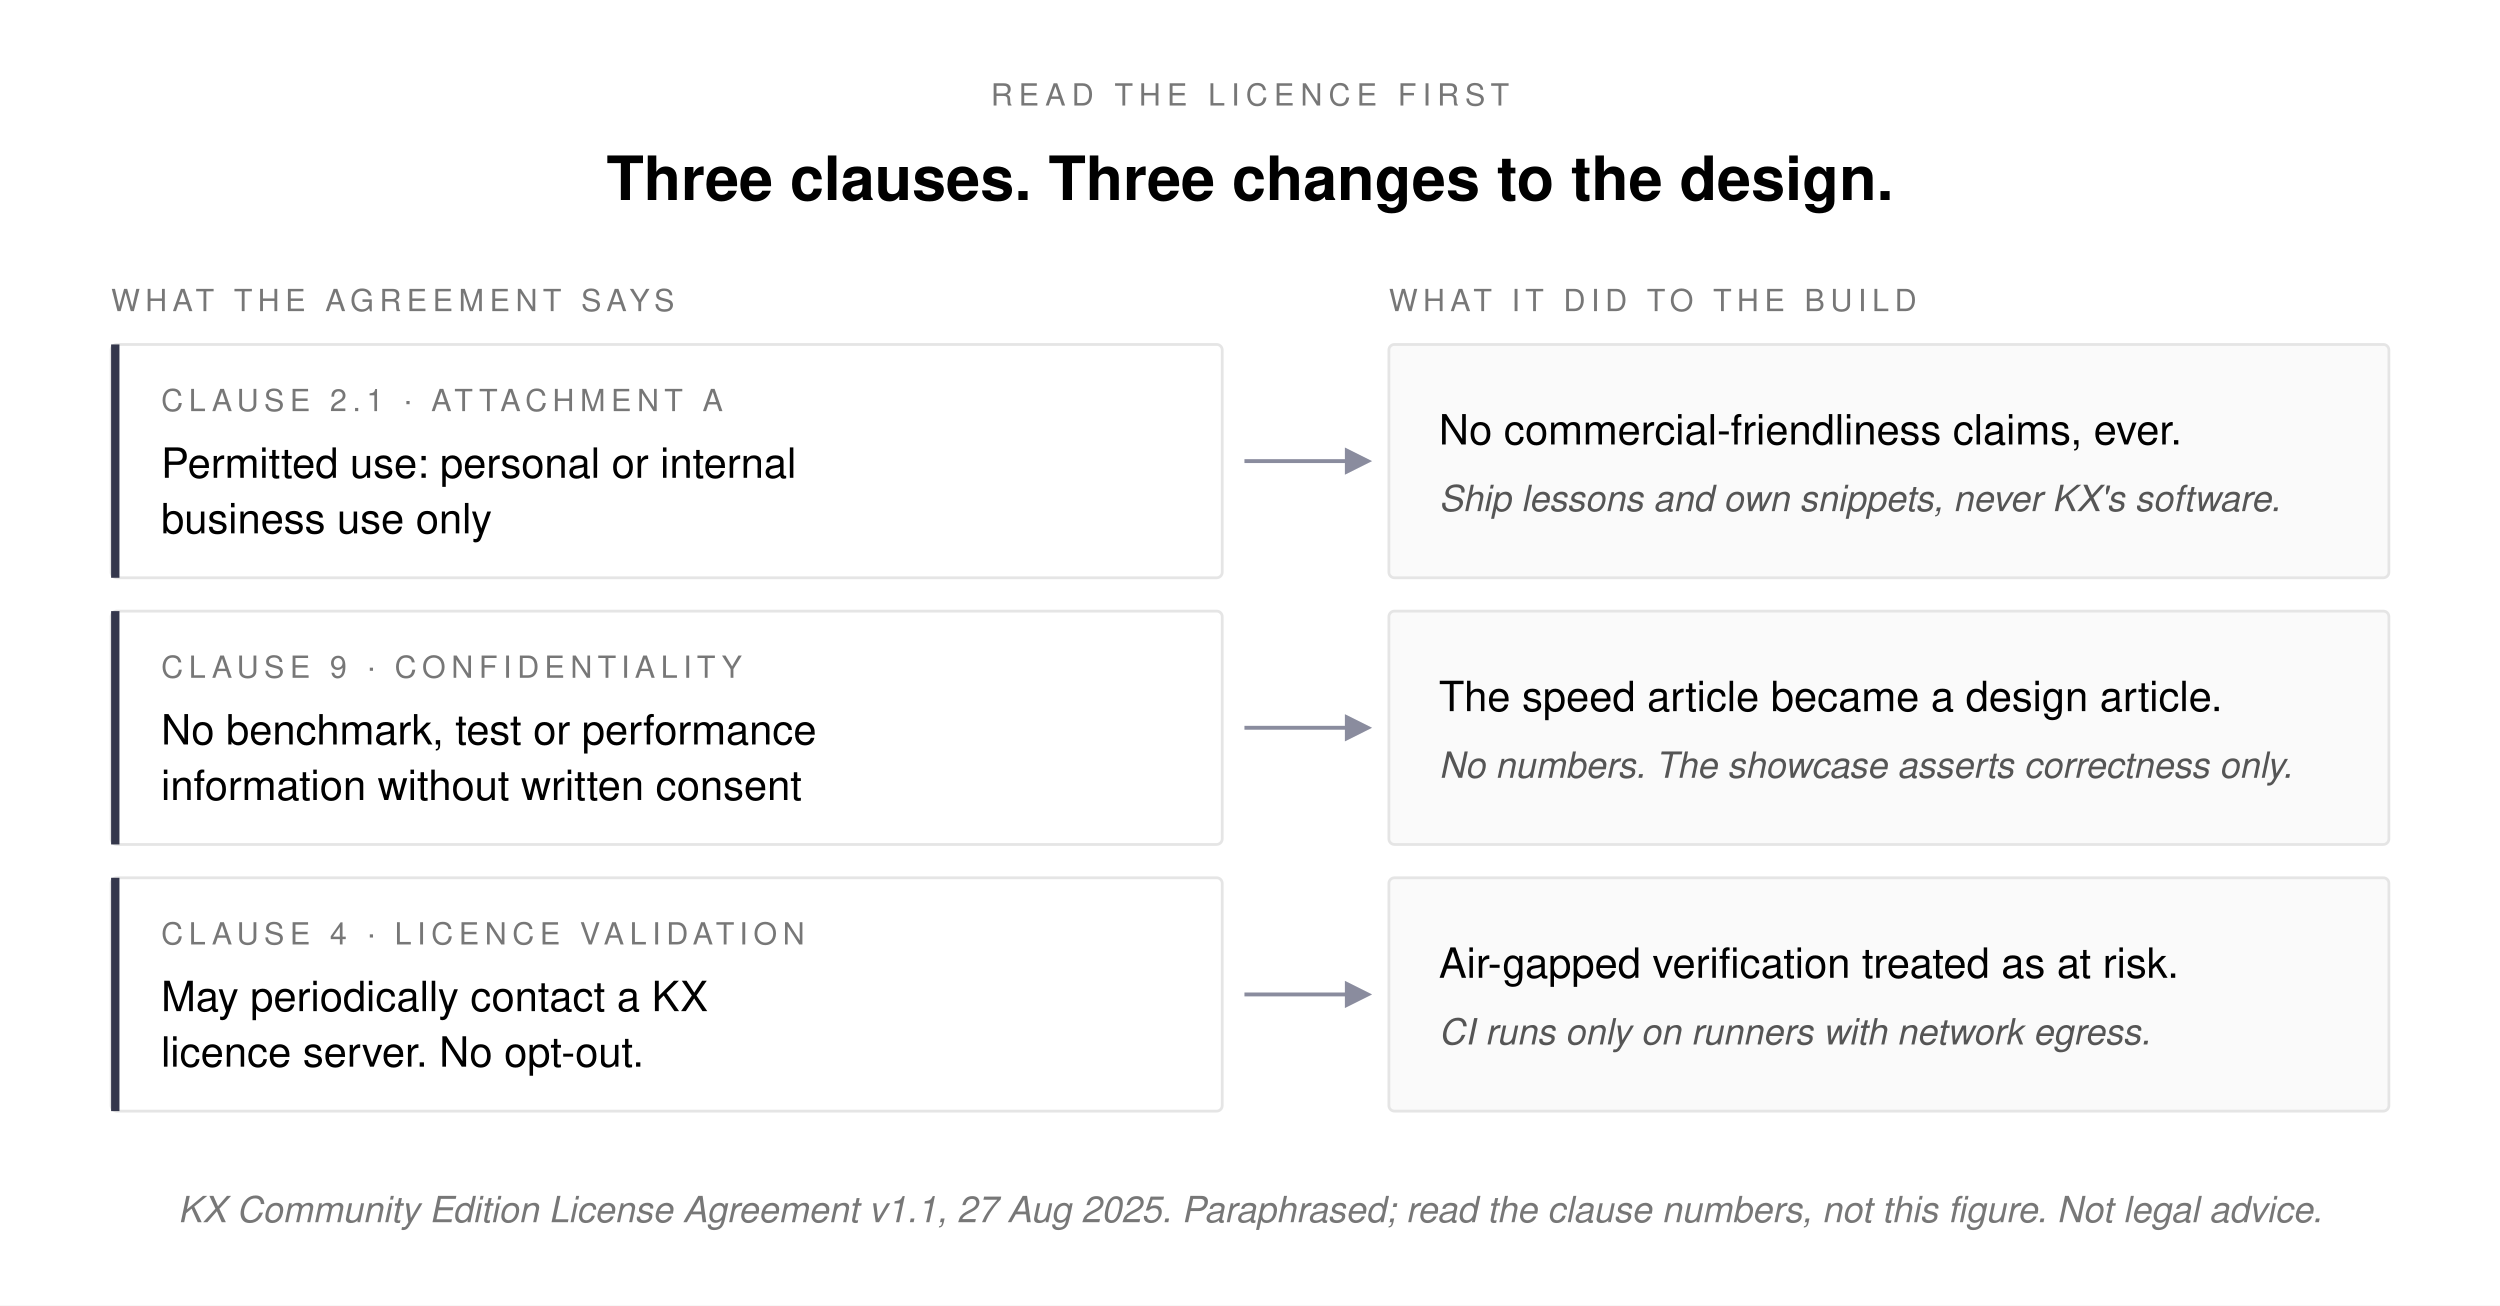
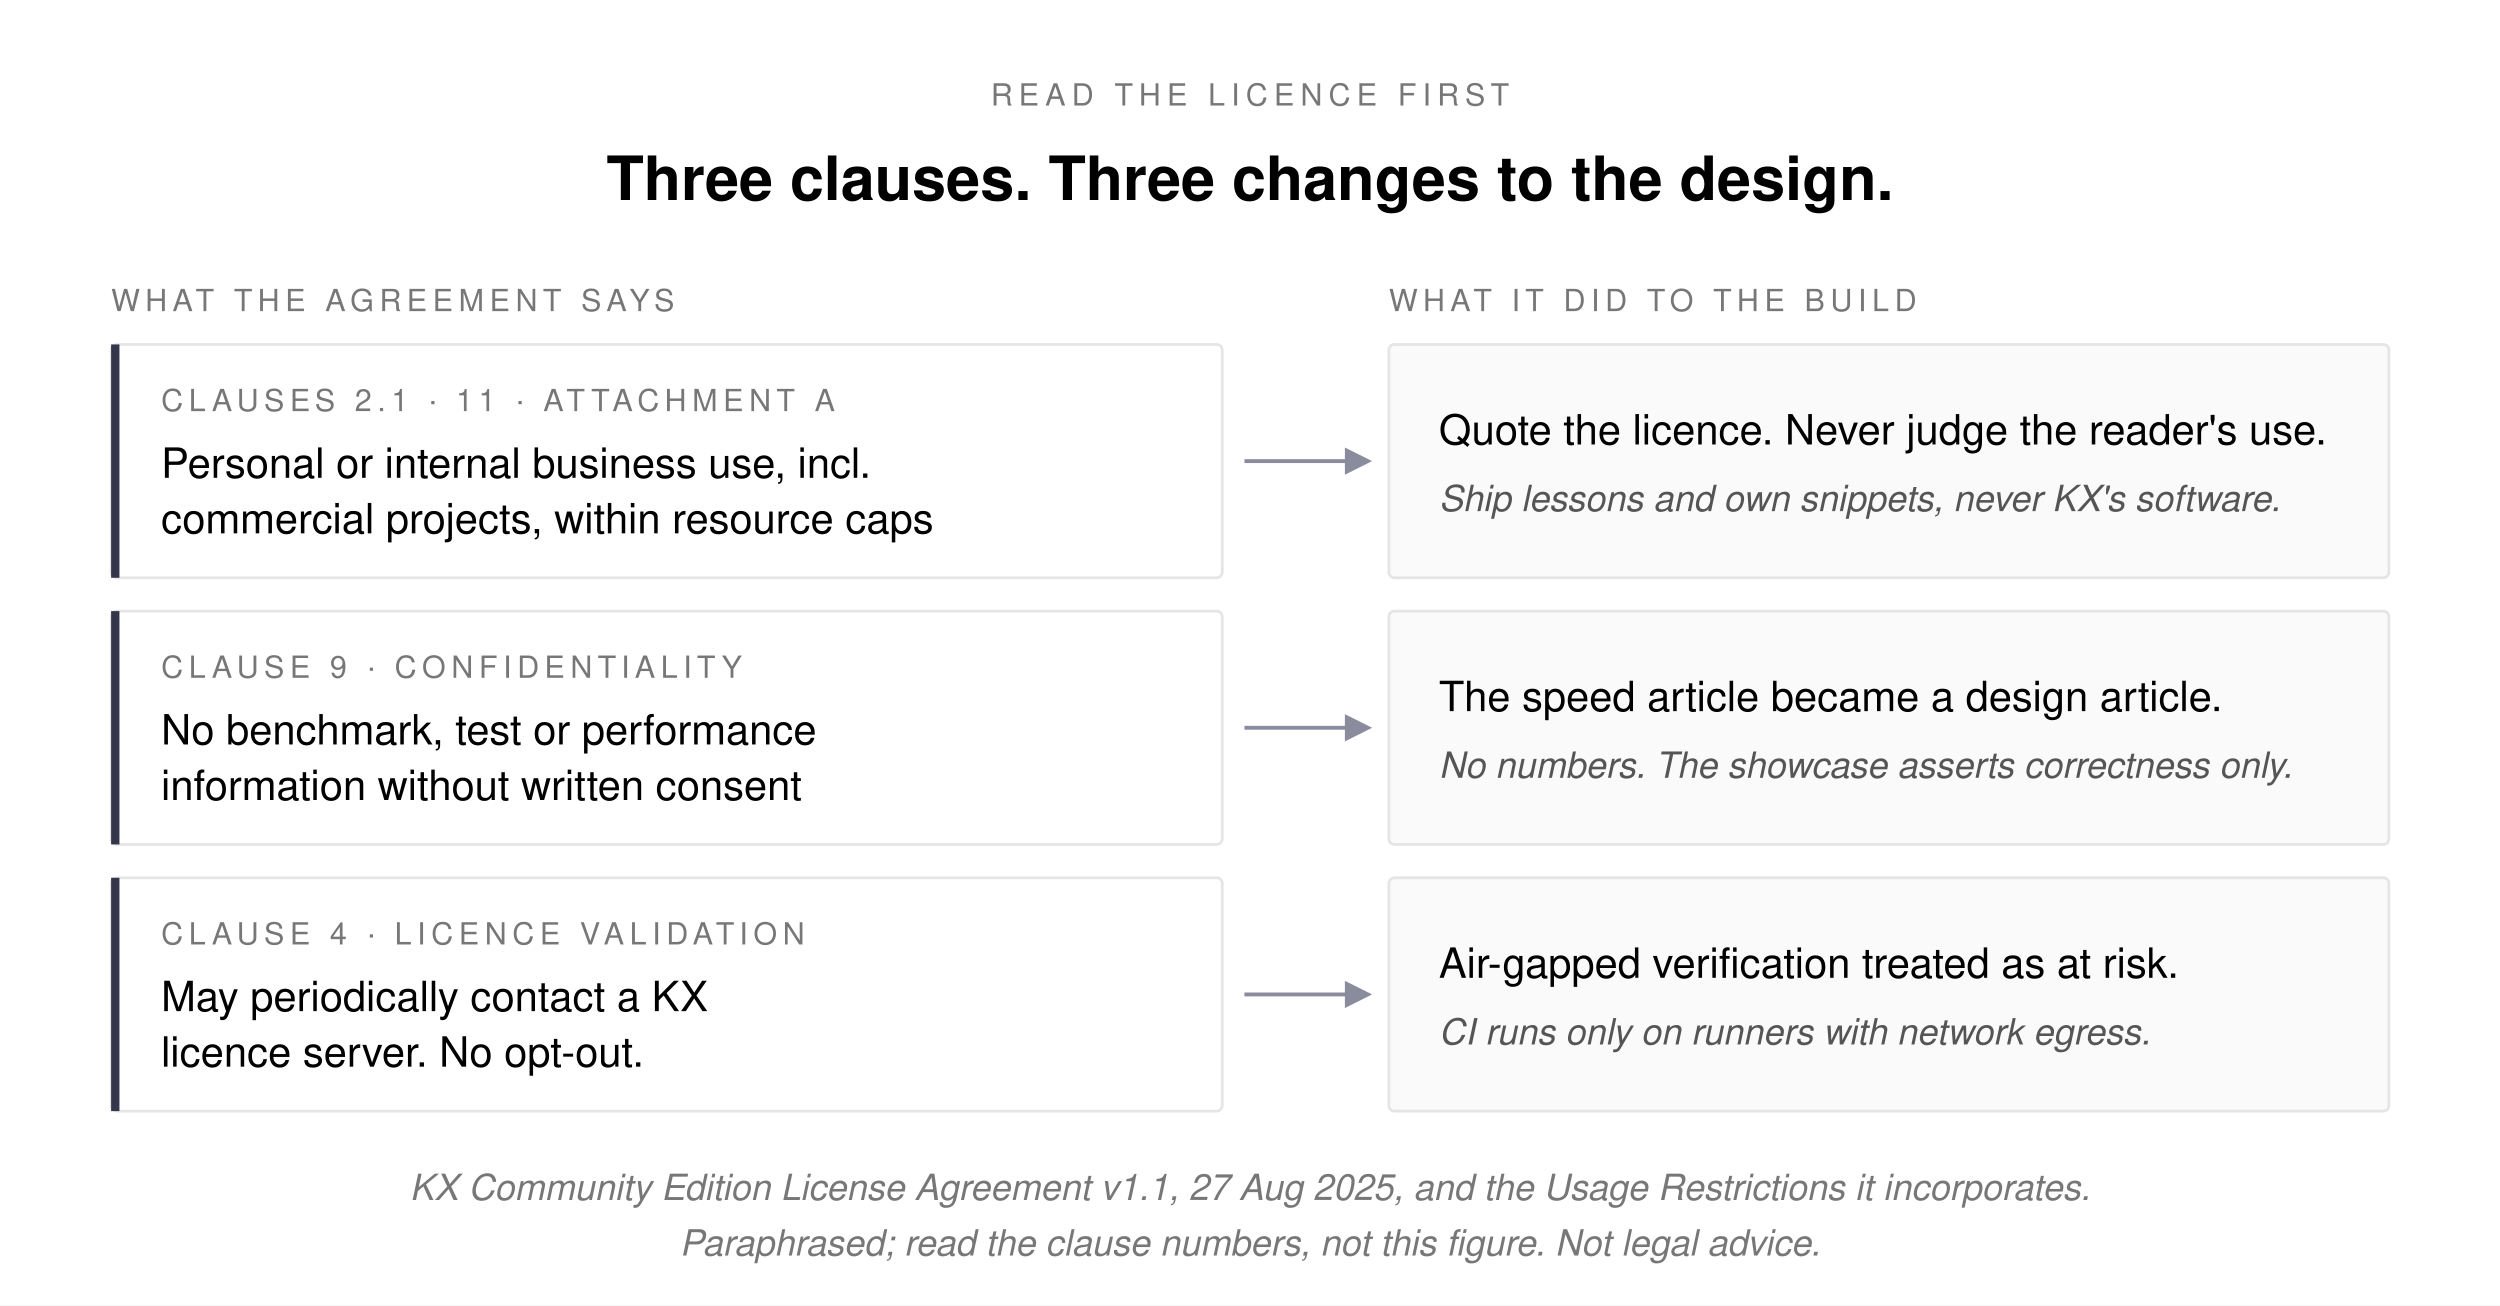
<svg xmlns="http://www.w3.org/2000/svg" viewBox="0 0 900 470" role="img" aria-labelledby="title desc" font-family="'Source Sans Pro', -apple-system, BlinkMacSystemFont, 'Segoe UI', Helvetica, Arial, sans-serif">
  <defs>
    <marker id="ah" viewBox="0 0 10 10" refX="8" refY="5" markerWidth="7" markerHeight="7" orient="auto-start-reverse">
      <path d="M 0 0 L 10 5 L 0 10 z" fill="#8a8c9e" />
    </marker>
  </defs>
  <rect width="900" height="470" fill="#ffffff" />
  <text x="450" y="38" text-anchor="middle" font-size="11" letter-spacing="2.2" fill="#777777">READ THE LICENCE FIRST</text>
  <text x="450" y="72" text-anchor="middle" font-size="22" font-weight="600" fill="#000000">Three clauses. Three changes to the design.</text>
  <text x="40" y="112" font-size="11" letter-spacing="2" fill="#777777">WHAT THE AGREEMENT SAYS</text>
  <text x="500" y="112" font-size="11" letter-spacing="2" fill="#777777">WHAT IT DID TO THE BUILD</text>
  <rect rx="2" x="40" y="124" width="400" height="84" fill="#ffffff" stroke="#e5e5e5" />
  <rect x="40" y="124" width="3" height="84" fill="#34374C" />
-   <text x="58" y="148" font-size="11" letter-spacing="2" fill="#777777">CLAUSE 2.1 · ATTACHMENT A</text>
-   <text x="58" y="172" font-size="15" fill="#000000">Permitted use: personal or internal</text>
-   <text x="58" y="192" font-size="15" fill="#000000">business use only</text>
+   <text x="58" y="148" font-size="11" letter-spacing="2" fill="#777777">CLAUSES 2.1 · 11 · ATTACHMENT A</text>
+   <text x="58" y="172" font-size="15" fill="#000000">Personal or internal business use, incl.</text>
+   <text x="58" y="192" font-size="15" fill="#000000">commercial projects, within resource caps</text>
  <line x1="448" y1="166" x2="492" y2="166" stroke="#8a8c9e" stroke-width="1.4" marker-end="url(#ah)" />
  <rect rx="2" x="500" y="124" width="360" height="84" fill="#fafafa" stroke="#e5e5e5" />
-   <text x="518" y="160" font-size="15" fill="#000000">No commercial-friendliness claims, ever.</text>
+   <text x="518" y="160" font-size="15" fill="#000000">Quote the licence. Never judge the reader's use.</text>
  <text x="518" y="184" font-size="13" font-style="italic" fill="#555555">Ship lessons and own snippets, never KX's software.</text>
  <rect rx="2" x="40" y="220" width="400" height="84" fill="#ffffff" stroke="#e5e5e5" />
  <rect x="40" y="220" width="3" height="84" fill="#34374C" />
  <text x="58" y="244" font-size="11" letter-spacing="2" fill="#777777">CLAUSE 9 · CONFIDENTIALITY</text>
  <text x="58" y="268" font-size="15" fill="#000000">No benchmark, test or performance</text>
  <text x="58" y="288" font-size="15" fill="#000000">information without written consent</text>
  <line x1="448" y1="262" x2="492" y2="262" stroke="#8a8c9e" stroke-width="1.4" marker-end="url(#ah)" />
  <rect rx="2" x="500" y="220" width="360" height="84" fill="#fafafa" stroke="#e5e5e5" />
  <text x="518" y="256" font-size="15" fill="#000000">The speed article became a design article.</text>
  <text x="518" y="280" font-size="13" font-style="italic" fill="#555555">No numbers. The showcase asserts correctness only.</text>
  <rect rx="2" x="40" y="316" width="400" height="84" fill="#ffffff" stroke="#e5e5e5" />
  <rect x="40" y="316" width="3" height="84" fill="#34374C" />
  <text x="58" y="340" font-size="11" letter-spacing="2" fill="#777777">CLAUSE 4 · LICENCE VALIDATION</text>
  <text x="58" y="364" font-size="15" fill="#000000">May periodically contact a KX</text>
  <text x="58" y="384" font-size="15" fill="#000000">licence server. No opt-out.</text>
  <line x1="448" y1="358" x2="492" y2="358" stroke="#8a8c9e" stroke-width="1.4" marker-end="url(#ah)" />
  <rect rx="2" x="500" y="316" width="360" height="84" fill="#fafafa" stroke="#e5e5e5" />
  <text x="518" y="352" font-size="15" fill="#000000">Air-gapped verification treated as at risk.</text>
  <text x="518" y="376" font-size="13" font-style="italic" fill="#555555">CI runs only on runners with network egress.</text>
-   <text x="450" y="440" text-anchor="middle" font-size="13" font-style="italic" fill="#777777">KX Community Edition License Agreement v1.1, 27 Aug 2025. Paraphrased; read the clause numbers, not this figure. Not legal advice.</text>
+   <text x="450" y="432" text-anchor="middle" font-size="13" font-style="italic" fill="#777777">KX Community Edition License Agreement v1.1, 27 Aug 2025, and the Usage Restrictions it incorporates.</text>
+   <text x="450" y="452" text-anchor="middle" font-size="13" font-style="italic" fill="#777777">Paraphrased; read the clause numbers, not this figure. Not legal advice.</text>
</svg>
